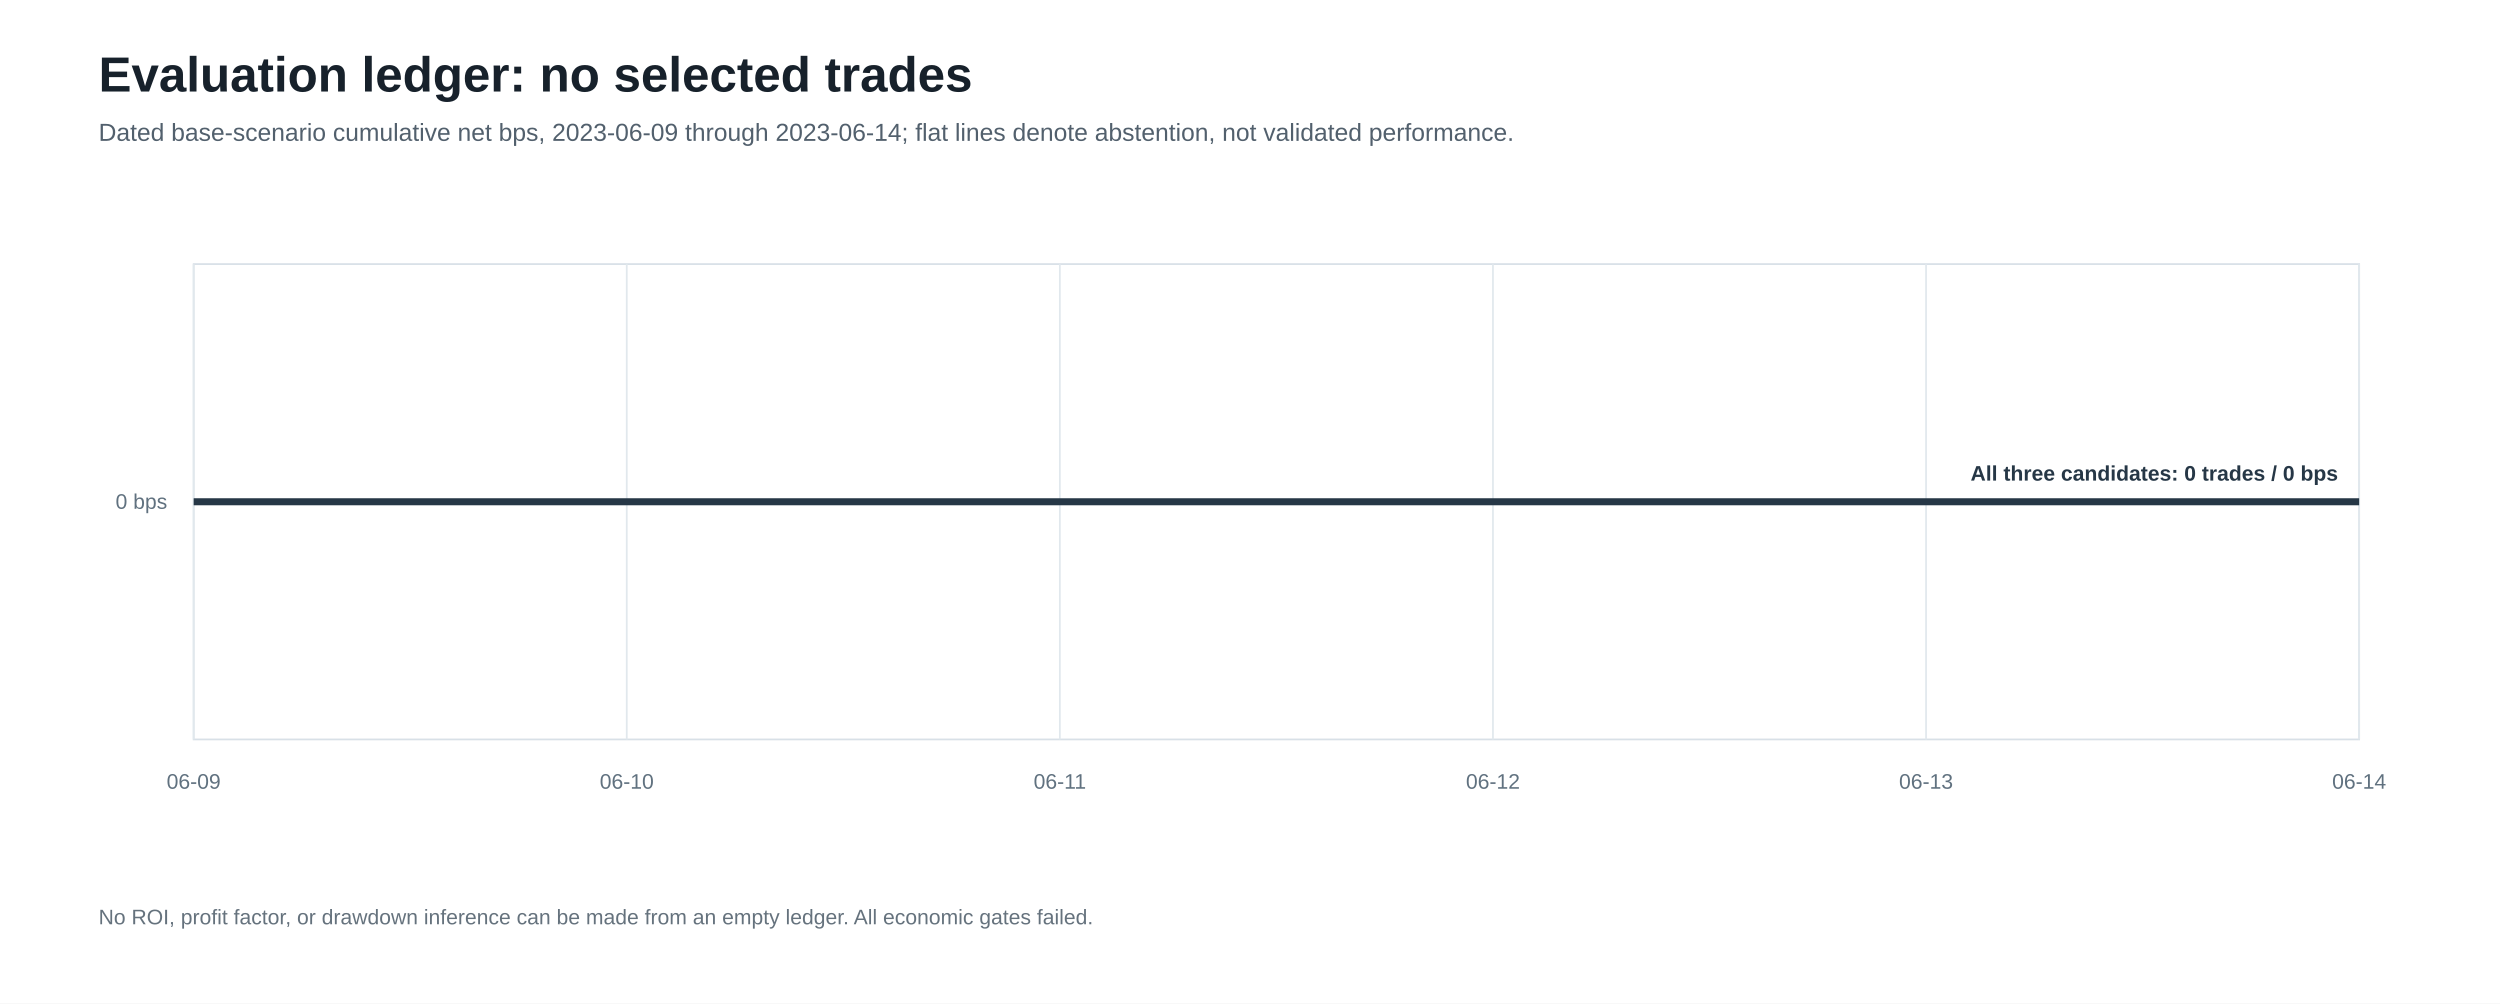
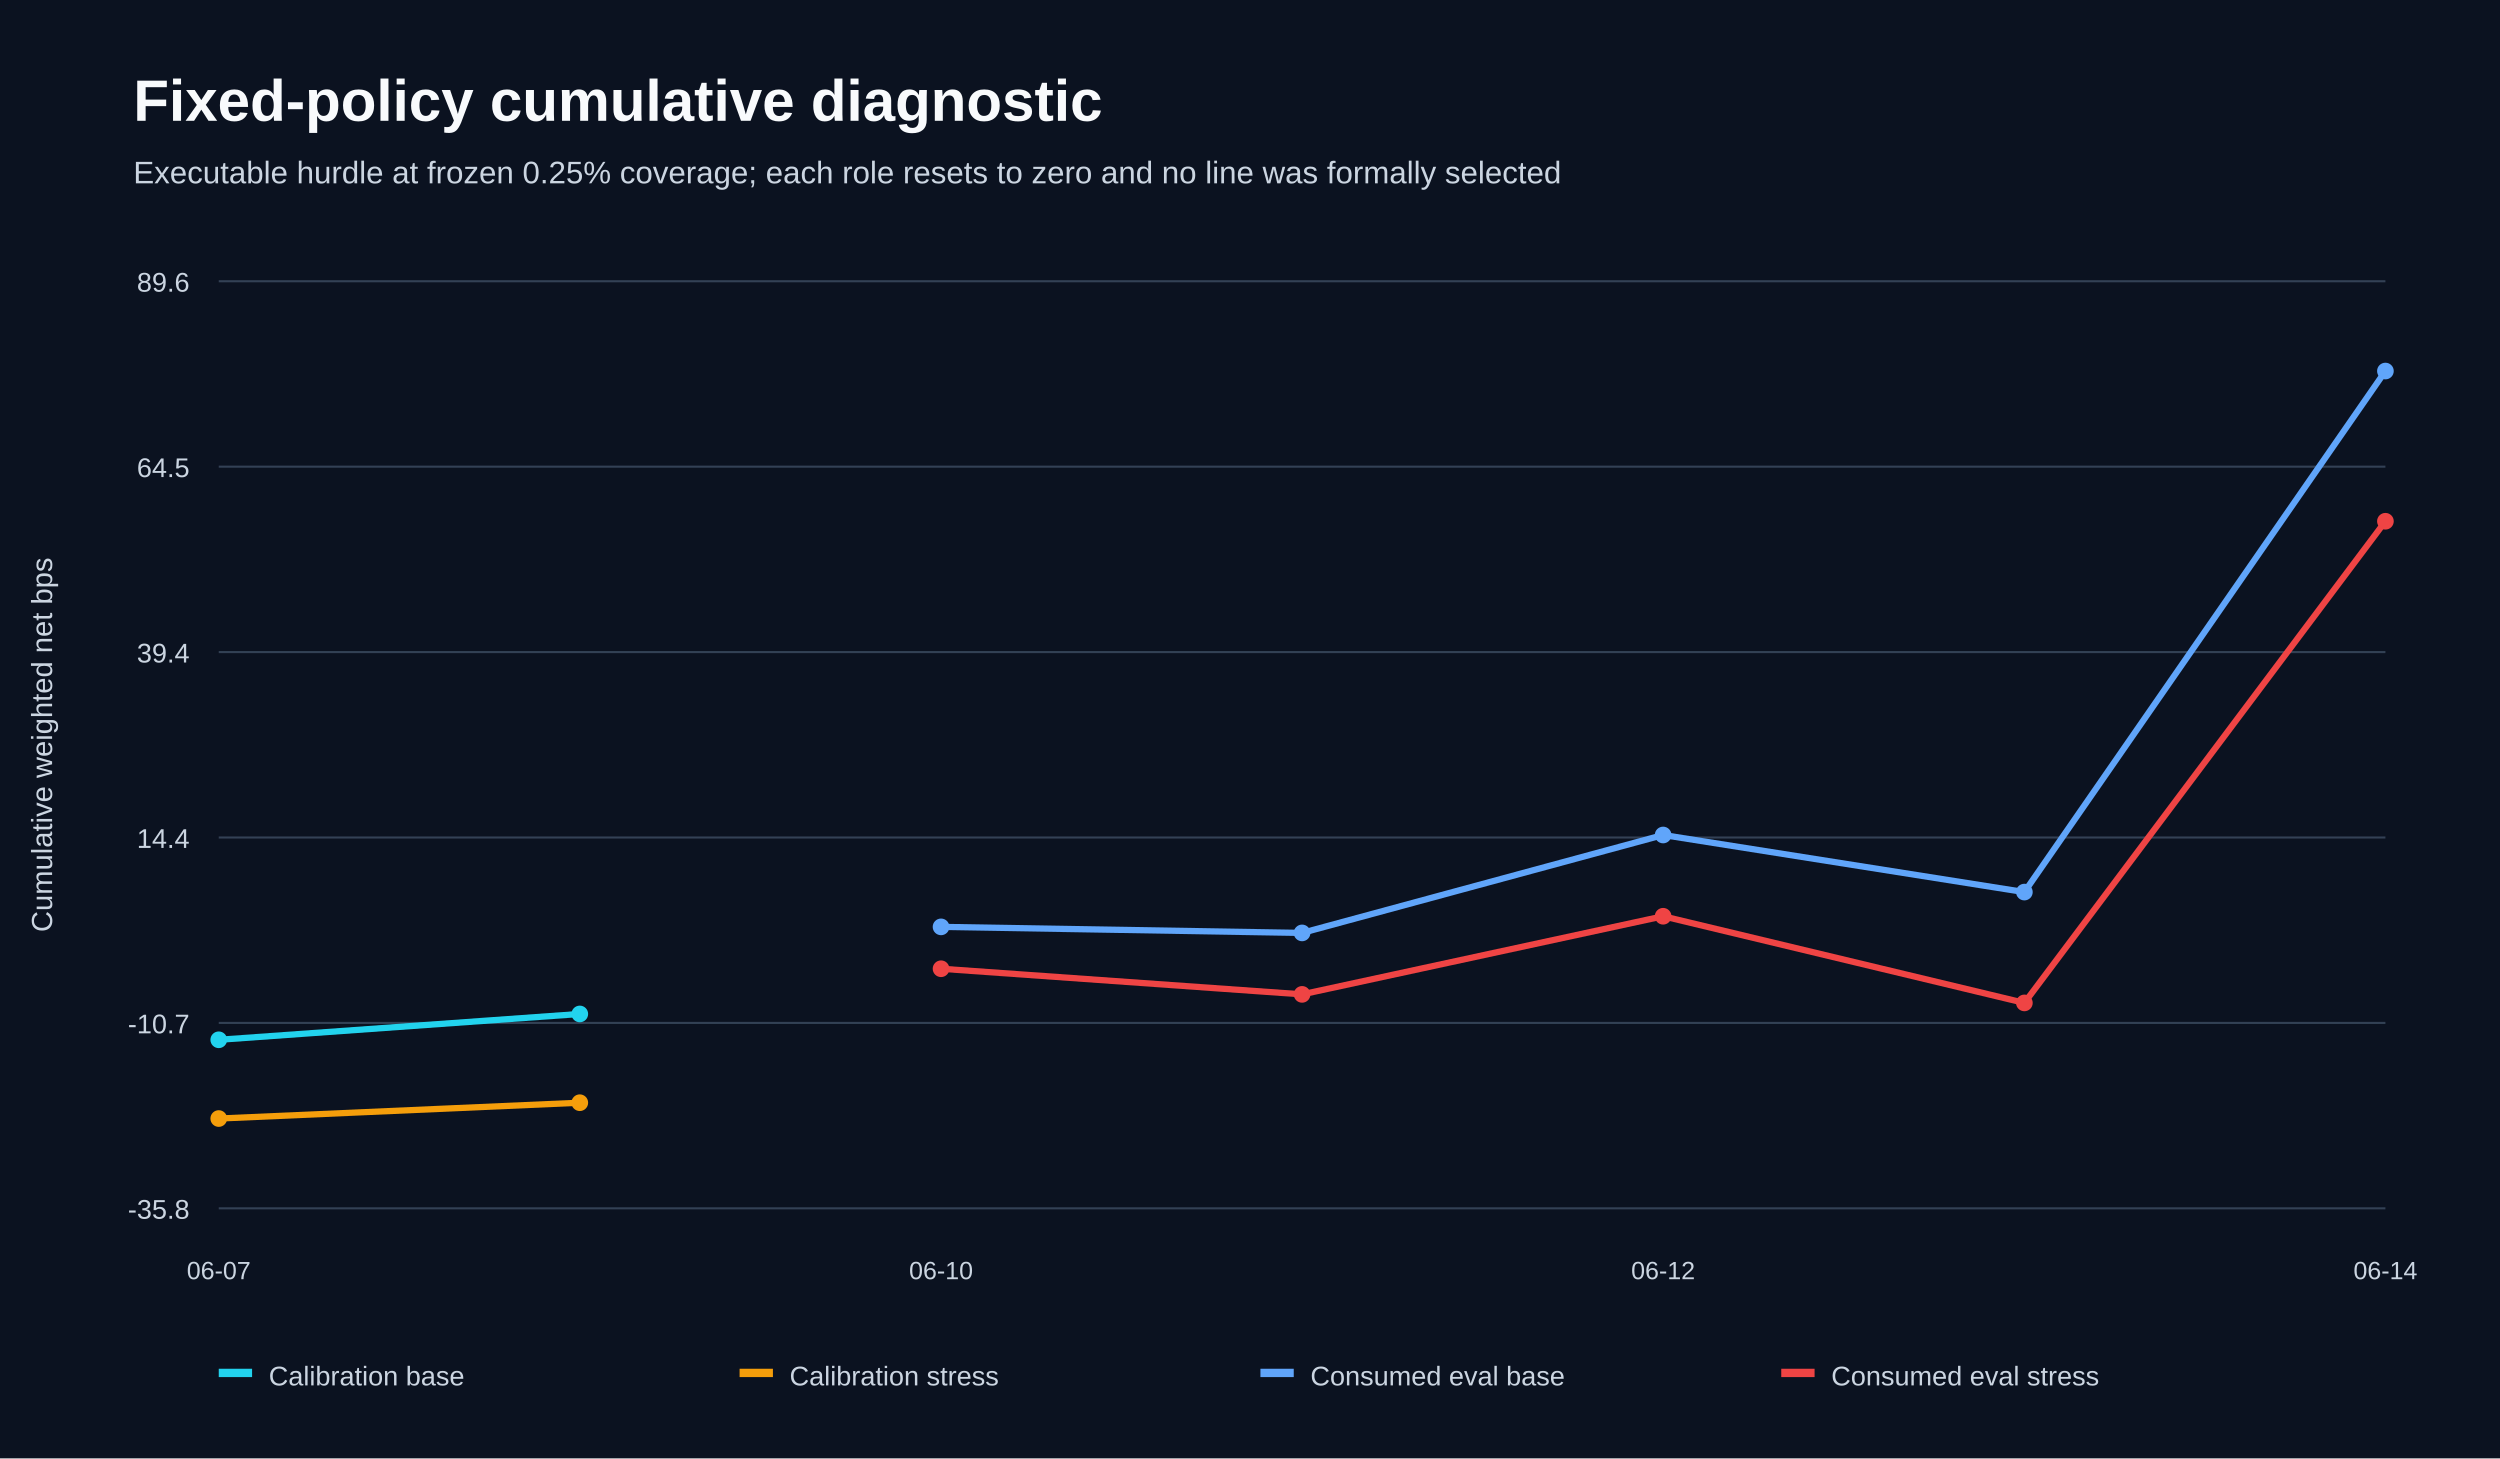
- <svg xmlns="http://www.w3.org/2000/svg" width="1420" height="570" viewBox="0 0 1420 570" role="img" aria-labelledby="title desc">
-   <rect width="100%" height="100%" fill="#ffffff" />
-   <style>text{font-family:"Segoe UI",Arial,sans-serif;letter-spacing:0}.title{font-size:28px;font-weight:700;fill:#17212b}.subtitle{font-size:14px;fill:#52606d}.label{font-size:13px;fill:#263746}.axis{font-size:12px;fill:#60717f}.value{font-size:12px;font-weight:650;fill:#263746}.note{font-size:12px;fill:#65727d}.grid{stroke:#e1e8ed;stroke-width:1}.zero{stroke:#526674;stroke-width:2;stroke-dasharray:6 5}.gate{stroke:#b42318;stroke-width:2;stroke-dasharray:5 4}</style>
-   <text x="56" y="52" class="title">Evaluation ledger: no selected trades</text>
-   <text x="56" y="80" class="subtitle">Dated base-scenario cumulative net bps, 2023-06-09 through 2023-06-14; flat lines denote abstention, not validated performance.</text>
-   <rect x="110" y="150" width="1230" height="270" fill="#ffffff" stroke="#d8e0e7" />
-   <line x1="110" y1="285.0" x2="1340" y2="285.0" class="zero" />
-   <text x="95" y="289.0" text-anchor="end" class="axis">0 bps</text>
-   <line x1="110.0" y1="150" x2="110.0" y2="420" class="grid" />
-   <text x="110.0" y="448" text-anchor="middle" class="axis">06-09</text>
-   <line x1="356.0" y1="150" x2="356.0" y2="420" class="grid" />
-   <text x="356.0" y="448" text-anchor="middle" class="axis">06-10</text>
-   <line x1="602.0" y1="150" x2="602.0" y2="420" class="grid" />
-   <text x="602.0" y="448" text-anchor="middle" class="axis">06-11</text>
-   <line x1="848.0" y1="150" x2="848.0" y2="420" class="grid" />
-   <text x="848.0" y="448" text-anchor="middle" class="axis">06-12</text>
-   <line x1="1094.0" y1="150" x2="1094.0" y2="420" class="grid" />
-   <text x="1094.0" y="448" text-anchor="middle" class="axis">06-13</text>
-   <line x1="1340.0" y1="150" x2="1340.0" y2="420" class="grid" />
-   <text x="1340.0" y="448" text-anchor="middle" class="axis">06-14</text>
-   <line x1="110" y1="285.0" x2="1340" y2="285.0" stroke="#263746" stroke-width="4" />
-   <text x="1328" y="273.0" text-anchor="end" class="value">All three candidates: 0 trades / 0 bps</text>
-   <text x="56" y="525" class="note">No ROI, profit factor, or drawdown inference can be made from an empty ledger. All economic gates failed.</text>
+ <svg xmlns="http://www.w3.org/2000/svg" width="1200" height="700" viewBox="0 0 1200 700" role="img">
+   <rect width="1200" height="700" fill="#0b1220" />
+   <text x="64" y="58" fill="#f8fafc" font-family="Segoe UI,Arial,sans-serif" font-size="28" font-weight="700">Fixed-policy cumulative diagnostic</text>
+   <text x="64" y="88" fill="#cbd5e1" font-family="Segoe UI,Arial,sans-serif" font-size="15">Executable hurdle at frozen 0.25% coverage; each role resets to zero and no line was formally selected</text>
+   <line x1="105" y1="580.0" x2="1145" y2="580.0" stroke="#334155" />
+   <text x="91" y="585.0" text-anchor="end" fill="#cbd5e1" font-family="Segoe UI,Arial,sans-serif" font-size="13">-35.8</text>
+   <line x1="105" y1="491.0" x2="1145" y2="491.0" stroke="#334155" />
+   <text x="91" y="496.0" text-anchor="end" fill="#cbd5e1" font-family="Segoe UI,Arial,sans-serif" font-size="13">-10.7</text>
+   <line x1="105" y1="402.0" x2="1145" y2="402.0" stroke="#334155" />
+   <text x="91" y="407.0" text-anchor="end" fill="#cbd5e1" font-family="Segoe UI,Arial,sans-serif" font-size="13">14.4</text>
+   <line x1="105" y1="313.0" x2="1145" y2="313.0" stroke="#334155" />
+   <text x="91" y="318.0" text-anchor="end" fill="#cbd5e1" font-family="Segoe UI,Arial,sans-serif" font-size="13">39.4</text>
+   <line x1="105" y1="224.0" x2="1145" y2="224.0" stroke="#334155" />
+   <text x="91" y="229.0" text-anchor="end" fill="#cbd5e1" font-family="Segoe UI,Arial,sans-serif" font-size="13">64.5</text>
+   <line x1="105" y1="135.0" x2="1145" y2="135.0" stroke="#334155" />
+   <text x="91" y="140.0" text-anchor="end" fill="#cbd5e1" font-family="Segoe UI,Arial,sans-serif" font-size="13">89.6</text>
+   <text x="105.0" y="614" text-anchor="middle" fill="#cbd5e1" font-family="Segoe UI,Arial,sans-serif" font-size="12">06-07</text>
+   <text x="451.7" y="614" text-anchor="middle" fill="#cbd5e1" font-family="Segoe UI,Arial,sans-serif" font-size="12">06-10</text>
+   <text x="798.3" y="614" text-anchor="middle" fill="#cbd5e1" font-family="Segoe UI,Arial,sans-serif" font-size="12">06-12</text>
+   <text x="1145.0" y="614" text-anchor="middle" fill="#cbd5e1" font-family="Segoe UI,Arial,sans-serif" font-size="12">06-14</text>
+   <path d="M 105.0 499.1 L 278.3 486.7" fill="none" stroke="#22d3ee" stroke-width="3" stroke-linejoin="round" />
+   <circle cx="105.0" cy="499.1" r="4" fill="#22d3ee" />
+   <circle cx="278.3" cy="486.7" r="4" fill="#22d3ee" />
+   <rect x="105" y="657" width="16" height="4" fill="#22d3ee" />
+   <text x="129" y="665" fill="#cbd5e1" font-family="Segoe UI,Arial,sans-serif" font-size="13">Calibration base</text>
+   <path d="M 105.0 536.9 L 278.3 529.3" fill="none" stroke="#f59e0b" stroke-width="3" stroke-linejoin="round" />
+   <circle cx="105.0" cy="536.9" r="4" fill="#f59e0b" />
+   <circle cx="278.3" cy="529.3" r="4" fill="#f59e0b" />
+   <rect x="355" y="657" width="16" height="4" fill="#f59e0b" />
+   <text x="379" y="665" fill="#cbd5e1" font-family="Segoe UI,Arial,sans-serif" font-size="13">Calibration stress</text>
+   <path d="M 451.7 444.9 L 625.0 447.8 L 798.3 400.8 L 971.7 428.2 L 1145.0 178.1" fill="none" stroke="#60a5fa" stroke-width="3" stroke-linejoin="round" />
+   <circle cx="451.7" cy="444.9" r="4" fill="#60a5fa" />
+   <circle cx="625.0" cy="447.8" r="4" fill="#60a5fa" />
+   <circle cx="798.3" cy="400.8" r="4" fill="#60a5fa" />
+   <circle cx="971.7" cy="428.2" r="4" fill="#60a5fa" />
+   <circle cx="1145.0" cy="178.1" r="4" fill="#60a5fa" />
+   <rect x="605" y="657" width="16" height="4" fill="#60a5fa" />
+   <text x="629" y="665" fill="#cbd5e1" font-family="Segoe UI,Arial,sans-serif" font-size="13">Consumed eval base</text>
+   <path d="M 451.7 465.0 L 625.0 477.3 L 798.3 439.8 L 971.7 481.4 L 1145.0 250.2" fill="none" stroke="#ef4444" stroke-width="3" stroke-linejoin="round" />
+   <circle cx="451.7" cy="465.0" r="4" fill="#ef4444" />
+   <circle cx="625.0" cy="477.3" r="4" fill="#ef4444" />
+   <circle cx="798.3" cy="439.8" r="4" fill="#ef4444" />
+   <circle cx="971.7" cy="481.4" r="4" fill="#ef4444" />
+   <circle cx="1145.0" cy="250.2" r="4" fill="#ef4444" />
+   <rect x="855" y="657" width="16" height="4" fill="#ef4444" />
+   <text x="879" y="665" fill="#cbd5e1" font-family="Segoe UI,Arial,sans-serif" font-size="13">Consumed eval stress</text>
+   <text transform="translate(25 357.5) rotate(-90)" text-anchor="middle" fill="#cbd5e1" font-family="Segoe UI,Arial,sans-serif" font-size="14">Cumulative weighted net bps</text>
</svg>
